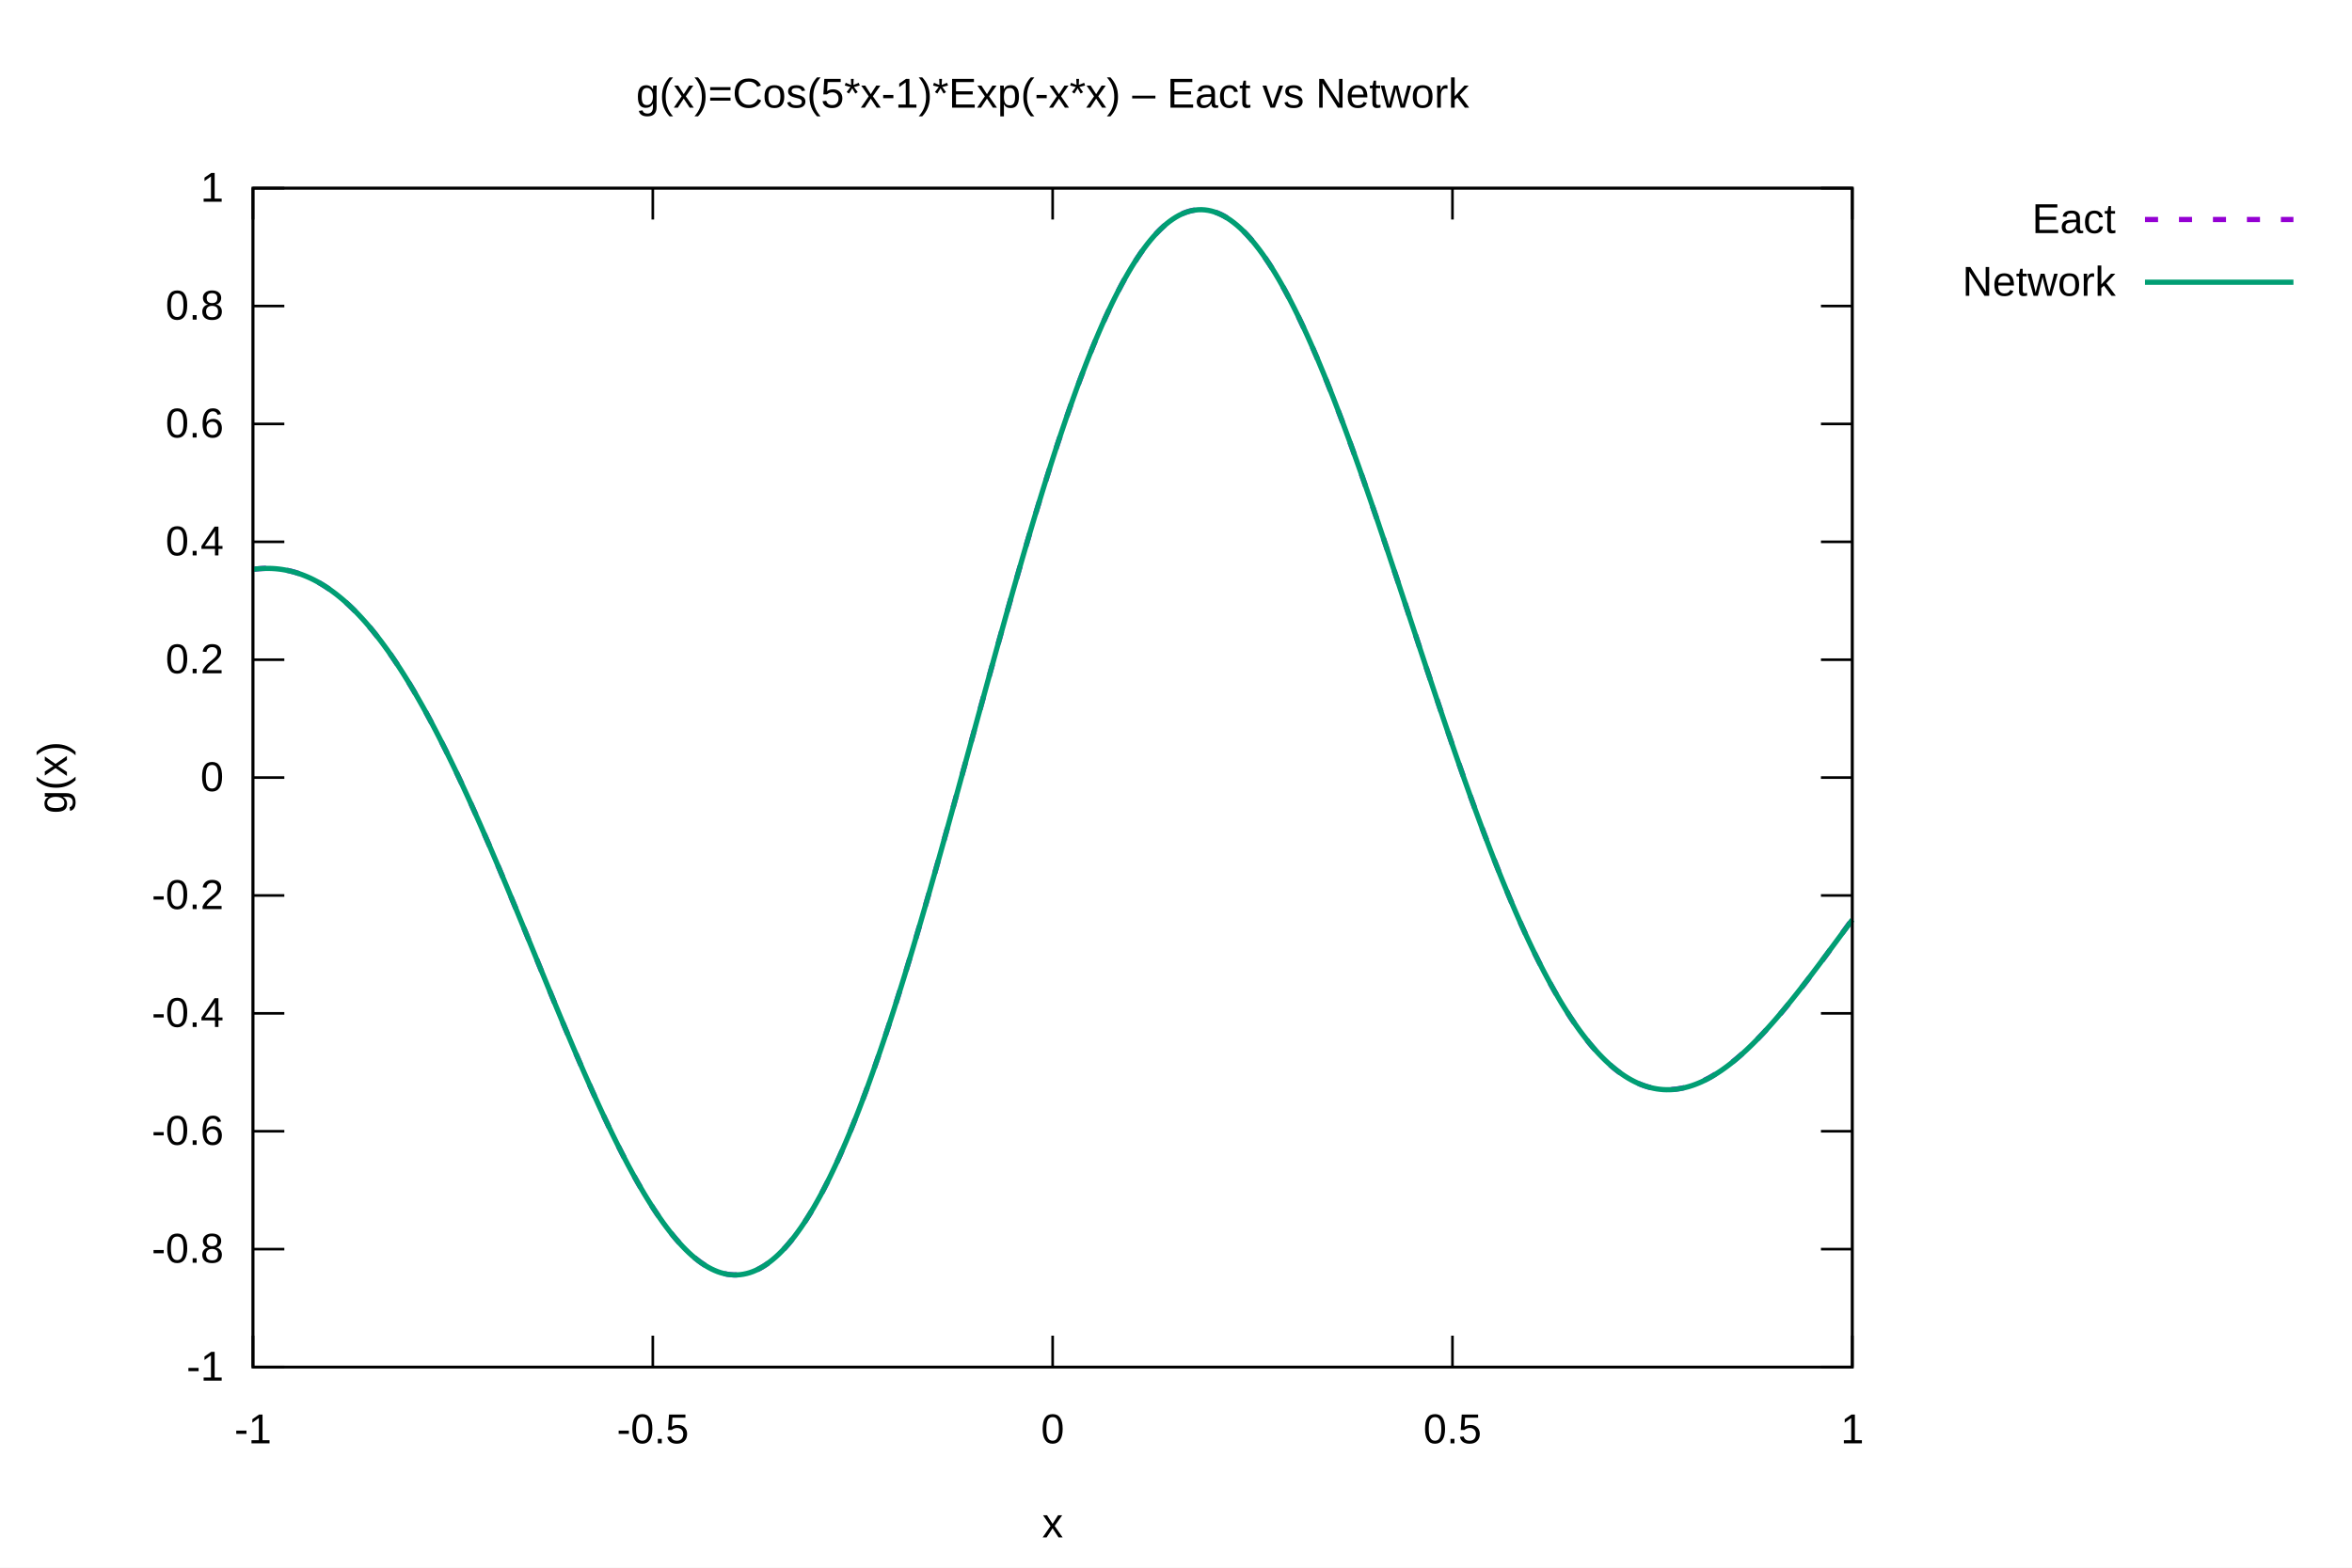
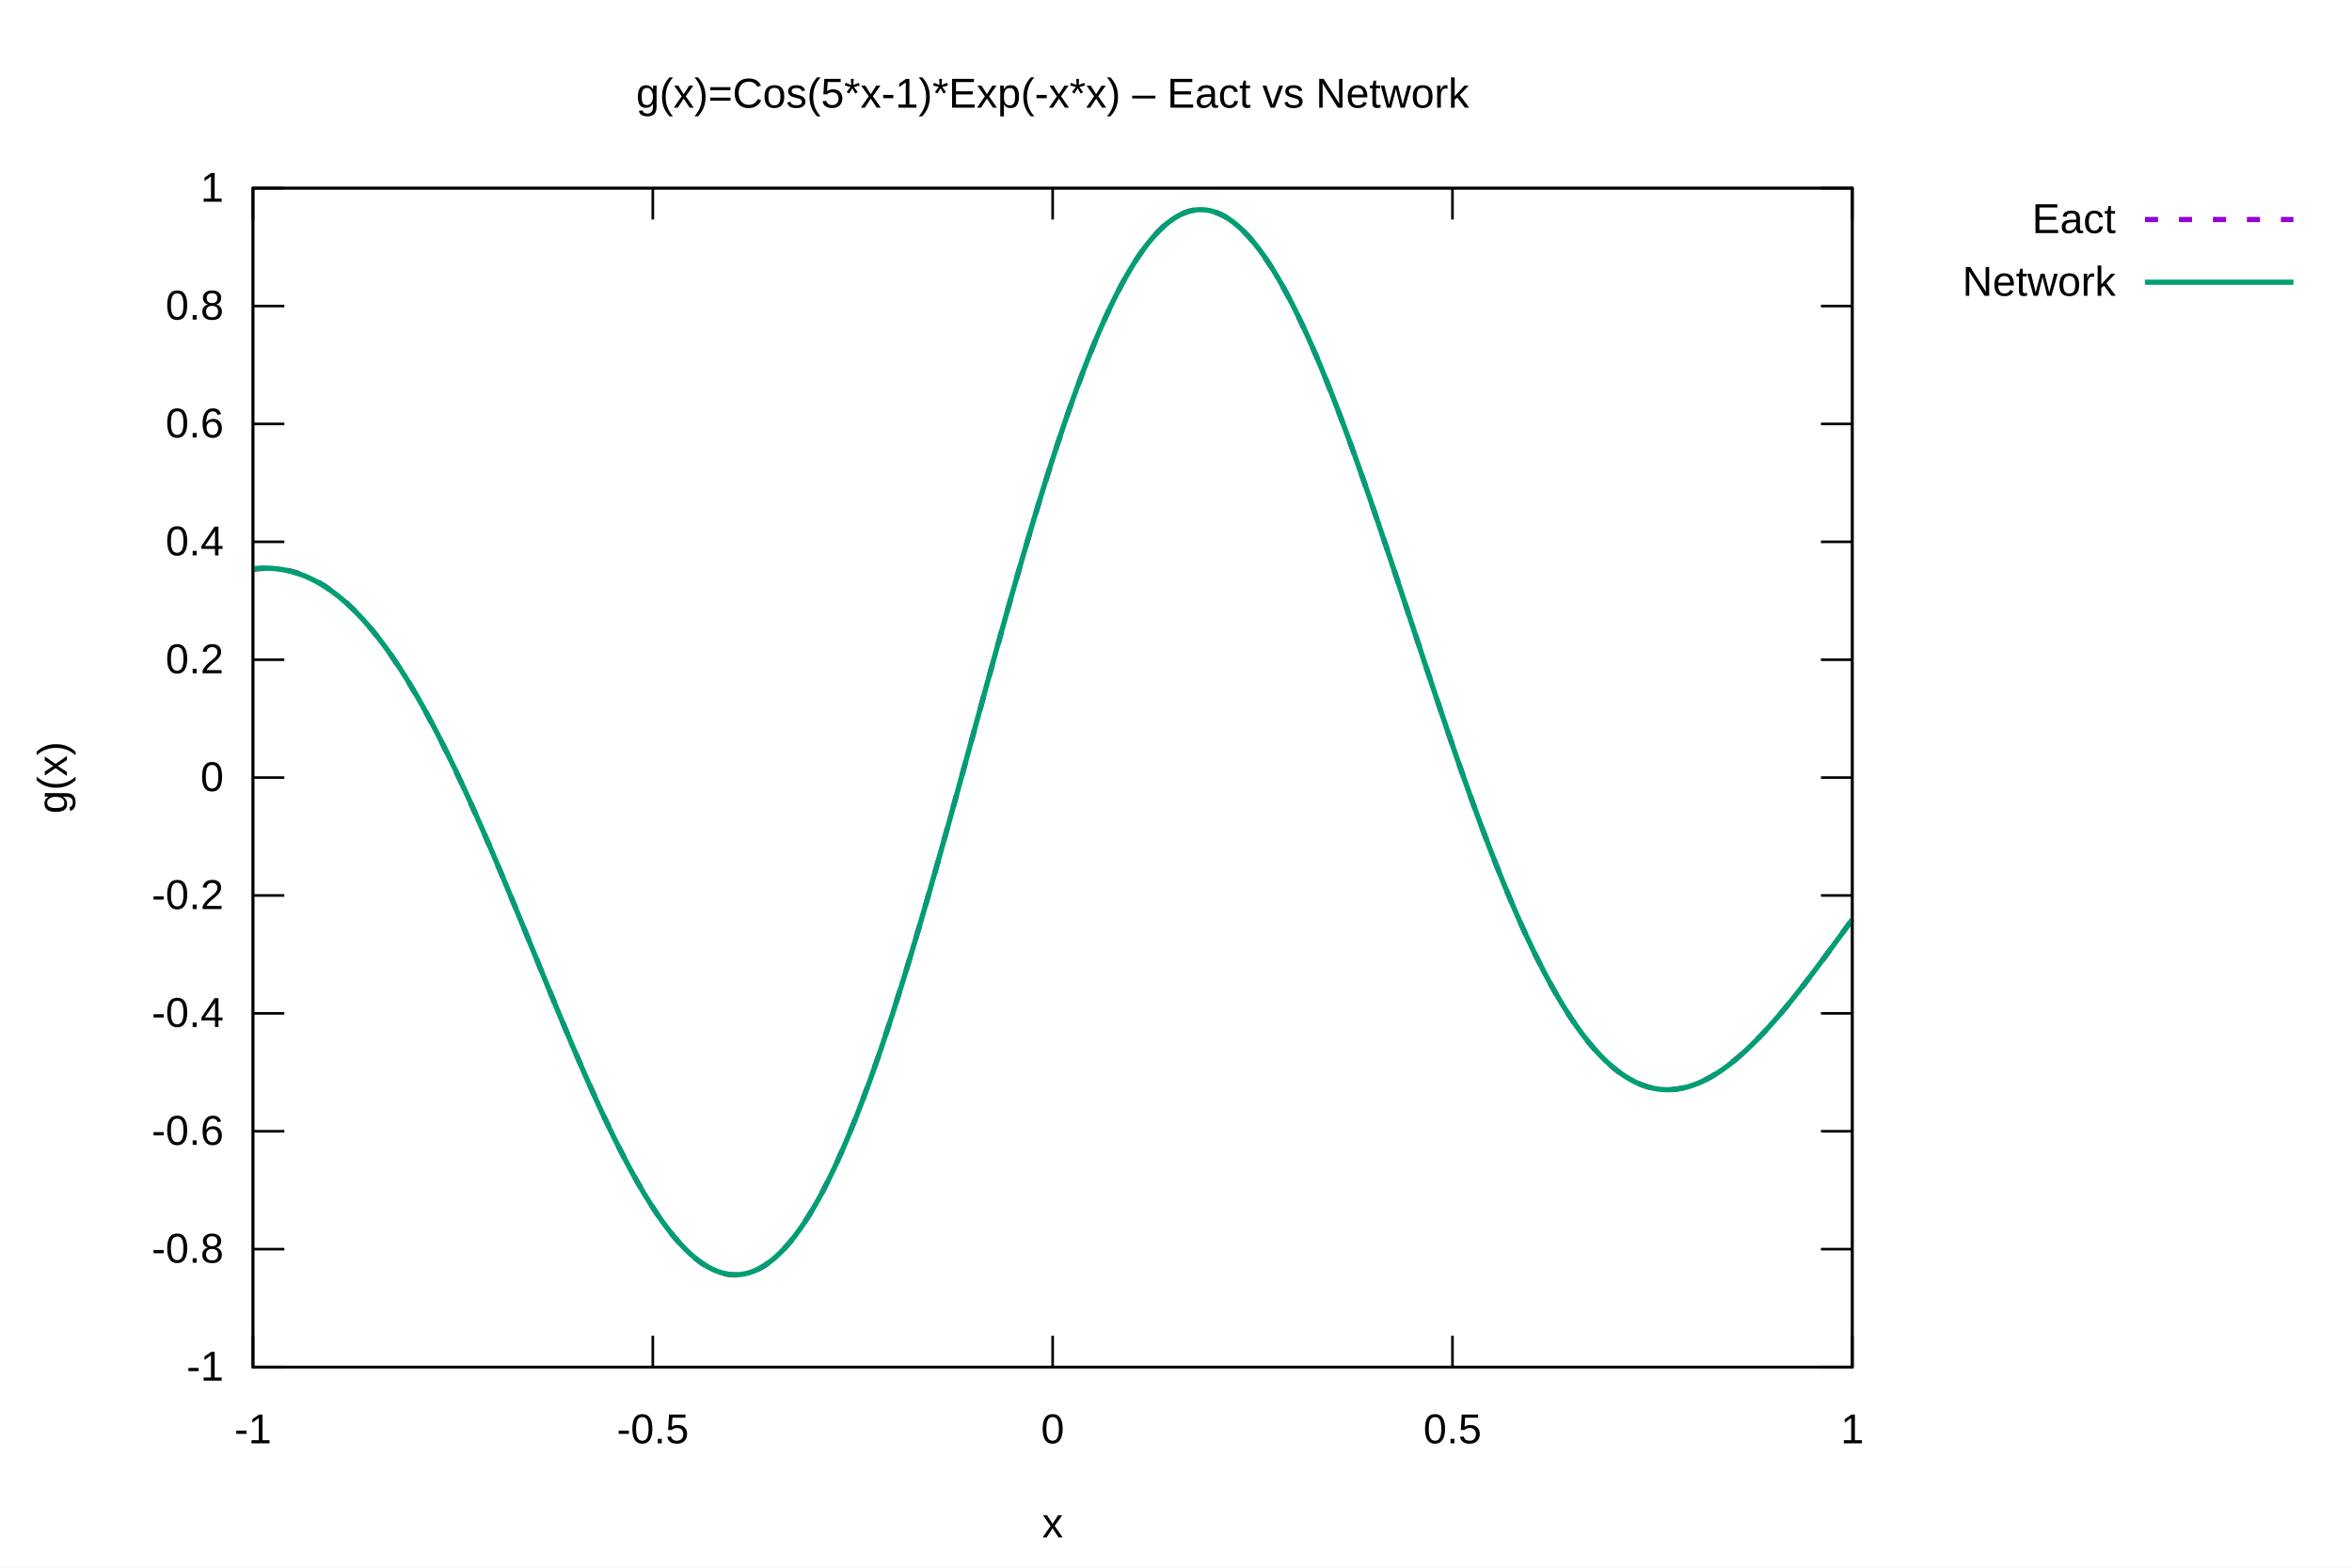
<svg xmlns="http://www.w3.org/2000/svg" xmlns:xlink="http://www.w3.org/1999/xlink" width="900" height="600" viewBox="0 0 900 600">
  <g id="gnuplot_canvas">
    <rect x="0" y="0" width="900" height="600" fill="#ffffff" />
    <defs>
      <circle id="gpDot" r="0.5" stroke-width="0.5" stroke="currentColor" />
      <path id="gpPt0" stroke-width="0.167" stroke="currentColor" d="M-1,0 h2 M0,-1 v2" />
      <path id="gpPt1" stroke-width="0.167" stroke="currentColor" d="M-1,-1 L1,1 M1,-1 L-1,1" />
      <path id="gpPt2" stroke-width="0.167" stroke="currentColor" d="M-1,0 L1,0 M0,-1 L0,1 M-1,-1 L1,1 M-1,1 L1,-1" />
      <rect id="gpPt3" stroke-width="0.167" stroke="currentColor" x="-1" y="-1" width="2" height="2" />
      <rect id="gpPt4" stroke-width="0.167" stroke="currentColor" fill="currentColor" x="-1" y="-1" width="2" height="2" />
      <circle id="gpPt5" stroke-width="0.167" stroke="currentColor" cx="0" cy="0" r="1" />
      <use xlink:href="#gpPt5" id="gpPt6" fill="currentColor" stroke="none" />
      <path id="gpPt7" stroke-width="0.167" stroke="currentColor" d="M0,-1.33 L-1.33,0.67 L1.33,0.67 z" />
      <use xlink:href="#gpPt7" id="gpPt8" fill="currentColor" stroke="none" />
      <use xlink:href="#gpPt7" id="gpPt9" stroke="currentColor" transform="rotate(180)" />
      <use xlink:href="#gpPt9" id="gpPt10" fill="currentColor" stroke="none" />
      <use xlink:href="#gpPt3" id="gpPt11" stroke="currentColor" transform="rotate(45)" />
      <use xlink:href="#gpPt11" id="gpPt12" fill="currentColor" stroke="none" />
      <path id="gpPt13" stroke-width="0.167" stroke="currentColor" d="M0,1.330 L1.265,0.411 L0.782,-1.067 L-0.782,-1.076 L-1.265,0.411 z" />
      <use xlink:href="#gpPt13" id="gpPt14" fill="currentColor" stroke="none" />
      <filter id="textbox" filterUnits="objectBoundingBox" x="0" y="0" height="1" width="1">
        <feFlood flood-color="#FFFFFF" flood-opacity="1" result="bgnd" />
        <feComposite in="SourceGraphic" in2="bgnd" operator="atop" />
      </filter>
      <filter id="greybox" filterUnits="objectBoundingBox" x="0" y="0" height="1" width="1">
        <feFlood flood-color="lightgrey" flood-opacity="1" result="grey" />
        <feComposite in="SourceGraphic" in2="grey" operator="atop" />
      </filter>
    </defs>
    <g fill="none" color="#FFFFFF" stroke="currentColor" stroke-width="1.00" stroke-linecap="butt" stroke-linejoin="miter">
</g>
    <g fill="none" color="black" stroke="currentColor" stroke-width="1.00" stroke-linecap="butt" stroke-linejoin="miter">
      <path stroke="black" d="M96.80,523.20 L108.80,523.20 M708.79,523.20 L696.79,523.20  " />
      <g transform="translate(85.60,528.40)" stroke="none" fill="black" font-family="Arial" font-size="16.00" text-anchor="end">
        <text>
          <tspan font-family="Arial">-1</tspan>
        </text>
      </g>
    </g>
    <g fill="none" color="black" stroke="currentColor" stroke-width="1.00" stroke-linecap="butt" stroke-linejoin="miter">
      <path stroke="black" d="M96.80,478.08 L108.80,478.08 M708.79,478.08 L696.79,478.08  " />
      <g transform="translate(85.60,483.28)" stroke="none" fill="black" font-family="Arial" font-size="16.00" text-anchor="end">
        <text>
          <tspan font-family="Arial">-0.8</tspan>
        </text>
      </g>
    </g>
    <g fill="none" color="black" stroke="currentColor" stroke-width="1.00" stroke-linecap="butt" stroke-linejoin="miter">
      <path stroke="black" d="M96.80,432.96 L108.80,432.96 M708.79,432.96 L696.79,432.96  " />
      <g transform="translate(85.60,438.16)" stroke="none" fill="black" font-family="Arial" font-size="16.00" text-anchor="end">
        <text>
          <tspan font-family="Arial">-0.6</tspan>
        </text>
      </g>
    </g>
    <g fill="none" color="black" stroke="currentColor" stroke-width="1.00" stroke-linecap="butt" stroke-linejoin="miter">
      <path stroke="black" d="M96.80,387.84 L108.80,387.84 M708.79,387.84 L696.79,387.84  " />
      <g transform="translate(85.60,393.04)" stroke="none" fill="black" font-family="Arial" font-size="16.00" text-anchor="end">
        <text>
          <tspan font-family="Arial">-0.4</tspan>
        </text>
      </g>
    </g>
    <g fill="none" color="black" stroke="currentColor" stroke-width="1.00" stroke-linecap="butt" stroke-linejoin="miter">
      <path stroke="black" d="M96.80,342.72 L108.80,342.72 M708.79,342.72 L696.79,342.72  " />
      <g transform="translate(85.60,347.92)" stroke="none" fill="black" font-family="Arial" font-size="16.00" text-anchor="end">
        <text>
          <tspan font-family="Arial">-0.2</tspan>
        </text>
      </g>
    </g>
    <g fill="none" color="black" stroke="currentColor" stroke-width="1.00" stroke-linecap="butt" stroke-linejoin="miter">
      <path stroke="black" d="M96.80,297.60 L108.80,297.60 M708.79,297.60 L696.79,297.60  " />
      <g transform="translate(85.60,302.80)" stroke="none" fill="black" font-family="Arial" font-size="16.00" text-anchor="end">
        <text>
          <tspan font-family="Arial"> 0</tspan>
        </text>
      </g>
    </g>
    <g fill="none" color="black" stroke="currentColor" stroke-width="1.00" stroke-linecap="butt" stroke-linejoin="miter">
      <path stroke="black" d="M96.80,252.49 L108.80,252.49 M708.79,252.49 L696.79,252.49  " />
      <g transform="translate(85.60,257.69)" stroke="none" fill="black" font-family="Arial" font-size="16.00" text-anchor="end">
        <text>
          <tspan font-family="Arial"> 0.2</tspan>
        </text>
      </g>
    </g>
    <g fill="none" color="black" stroke="currentColor" stroke-width="1.00" stroke-linecap="butt" stroke-linejoin="miter">
      <path stroke="black" d="M96.80,207.37 L108.80,207.37 M708.79,207.37 L696.79,207.37  " />
      <g transform="translate(85.60,212.57)" stroke="none" fill="black" font-family="Arial" font-size="16.00" text-anchor="end">
        <text>
          <tspan font-family="Arial"> 0.4</tspan>
        </text>
      </g>
    </g>
    <g fill="none" color="black" stroke="currentColor" stroke-width="1.00" stroke-linecap="butt" stroke-linejoin="miter">
      <path stroke="black" d="M96.80,162.25 L108.80,162.25 M708.79,162.25 L696.79,162.25  " />
      <g transform="translate(85.60,167.45)" stroke="none" fill="black" font-family="Arial" font-size="16.00" text-anchor="end">
        <text>
          <tspan font-family="Arial"> 0.6</tspan>
        </text>
      </g>
    </g>
    <g fill="none" color="black" stroke="currentColor" stroke-width="1.00" stroke-linecap="butt" stroke-linejoin="miter">
      <path stroke="black" d="M96.80,117.13 L108.80,117.13 M708.79,117.13 L696.79,117.13  " />
      <g transform="translate(85.60,122.33)" stroke="none" fill="black" font-family="Arial" font-size="16.00" text-anchor="end">
        <text>
          <tspan font-family="Arial"> 0.8</tspan>
        </text>
      </g>
    </g>
    <g fill="none" color="black" stroke="currentColor" stroke-width="1.00" stroke-linecap="butt" stroke-linejoin="miter">
      <path stroke="black" d="M96.80,72.01 L108.80,72.01 M708.79,72.01 L696.79,72.01  " />
      <g transform="translate(85.60,77.21)" stroke="none" fill="black" font-family="Arial" font-size="16.00" text-anchor="end">
        <text>
          <tspan font-family="Arial"> 1</tspan>
        </text>
      </g>
    </g>
    <g fill="none" color="black" stroke="currentColor" stroke-width="1.00" stroke-linecap="butt" stroke-linejoin="miter">
      <path stroke="black" d="M96.80,523.20 L96.80,511.20 M96.80,72.01 L96.80,84.01  " />
      <g transform="translate(96.80,552.40)" stroke="none" fill="black" font-family="Arial" font-size="16.00" text-anchor="middle">
        <text>
          <tspan font-family="Arial">-1</tspan>
        </text>
      </g>
    </g>
    <g fill="none" color="black" stroke="currentColor" stroke-width="1.00" stroke-linecap="butt" stroke-linejoin="miter">
      <path stroke="black" d="M249.80,523.20 L249.80,511.20 M249.80,72.01 L249.80,84.01  " />
      <g transform="translate(249.80,552.40)" stroke="none" fill="black" font-family="Arial" font-size="16.00" text-anchor="middle">
        <text>
          <tspan font-family="Arial">-0.5</tspan>
        </text>
      </g>
    </g>
    <g fill="none" color="black" stroke="currentColor" stroke-width="1.00" stroke-linecap="butt" stroke-linejoin="miter">
      <path stroke="black" d="M402.80,523.20 L402.80,511.20 M402.80,72.01 L402.80,84.01  " />
      <g transform="translate(402.80,552.40)" stroke="none" fill="black" font-family="Arial" font-size="16.00" text-anchor="middle">
        <text>
          <tspan font-family="Arial"> 0</tspan>
        </text>
      </g>
    </g>
    <g fill="none" color="black" stroke="currentColor" stroke-width="1.00" stroke-linecap="butt" stroke-linejoin="miter">
      <path stroke="black" d="M555.79,523.20 L555.79,511.20 M555.79,72.01 L555.79,84.01  " />
      <g transform="translate(555.79,552.40)" stroke="none" fill="black" font-family="Arial" font-size="16.00" text-anchor="middle">
        <text>
          <tspan font-family="Arial"> 0.5</tspan>
        </text>
      </g>
    </g>
    <g fill="none" color="black" stroke="currentColor" stroke-width="1.00" stroke-linecap="butt" stroke-linejoin="miter">
      <path stroke="black" d="M708.79,523.20 L708.79,511.20 M708.79,72.01 L708.79,84.01  " />
      <g transform="translate(708.79,552.40)" stroke="none" fill="black" font-family="Arial" font-size="16.00" text-anchor="middle">
        <text>
          <tspan font-family="Arial"> 1</tspan>
        </text>
      </g>
    </g>
    <g fill="none" color="black" stroke="currentColor" stroke-width="1.00" stroke-linecap="butt" stroke-linejoin="miter">
</g>
    <g fill="none" color="black" stroke="currentColor" stroke-width="1.00" stroke-linecap="butt" stroke-linejoin="miter">
      <path stroke="black" d="M96.80,72.01 L96.80,523.20 L708.79,523.20 L708.79,72.01 L96.80,72.01 Z  " />
    </g>
    <g fill="none" color="black" stroke="currentColor" stroke-width="1.00" stroke-linecap="butt" stroke-linejoin="miter">
</g>
    <g id="gnuplot_plot_1">
      <g fill="none" color="#FFFFFF" stroke="black" stroke-width="2.00" stroke-linecap="butt" stroke-linejoin="miter">
</g>
      <g fill="none" color="black" stroke="currentColor" stroke-width="2.00" stroke-linecap="butt" stroke-linejoin="miter">
        <g transform="translate(809.59,89.21)" stroke="none" fill="black" font-family="Arial" font-size="16.00" text-anchor="end">
          <text>
            <tspan font-family="Arial">Eact</tspan>
          </text>
        </g>
      </g>
      <g fill="none" color="black" stroke="currentColor" stroke-width="2.00" stroke-linecap="butt" stroke-linejoin="miter">
        <path stroke="rgb(148,   0, 211)" stroke-dasharray=" 5,8" d="M820.79,84.01 L877.59,84.01 M96.80,217.92 L98.03,217.76 L99.25,217.65 L100.48,217.57 L101.71,217.52 L102.93,217.52   L104.16,217.56 L105.39,217.64 L106.61,217.76 L107.84,217.92 L109.06,218.13 L110.29,218.37 L111.52,218.66 L112.74,218.99   L113.97,219.37 L115.20,219.79 L116.42,220.26 L117.65,220.77 L118.88,221.33 L120.10,221.93 L121.33,222.58 L122.56,223.28   L123.78,224.02 L125.01,224.81 L126.23,225.65 L127.46,226.53 L128.69,227.46 L129.91,228.44 L131.14,229.47 L132.37,230.55   L133.59,231.67 L134.82,232.84 L136.05,234.06 L137.27,235.33 L138.50,236.64 L139.73,238.01 L140.95,239.42 L142.18,240.88   L143.40,242.39 L144.63,243.94 L145.86,245.54 L147.08,247.19 L148.31,248.88 L149.54,250.62 L150.76,252.41 L151.99,254.24   L153.22,256.12 L154.44,258.04 L155.67,260.01 L156.90,262.02 L158.12,264.07 L159.35,266.16 L160.57,268.30 L161.80,270.48   L163.03,272.70 L164.25,274.96 L165.48,277.25 L166.71,279.59 L167.93,281.96 L169.16,284.38 L170.39,286.82 L171.61,289.30   L172.84,291.82 L174.07,294.37 L175.29,296.95 L176.52,299.56 L177.74,302.21 L178.97,304.88 L180.20,307.58 L181.42,310.31   L182.65,313.06 L183.88,315.84 L185.10,318.64 L186.33,321.46 L187.56,324.30 L188.78,327.17 L190.01,330.05 L191.24,332.95   L192.46,335.87 L193.69,338.80 L194.91,341.74 L196.14,344.70 L197.37,347.66 L198.59,350.63 L199.82,353.62 L201.05,356.60   L202.27,359.59 L203.50,362.59 L204.73,365.58 L205.95,368.58 L207.18,371.57 L208.41,374.56 L209.63,377.55 L210.86,380.53   L212.08,383.50 L213.31,386.46 L214.54,389.41 L215.76,392.34 L216.99,395.27 L218.22,398.17 L219.44,401.06 L220.67,403.93   L221.90,406.77 L223.12,409.60 L224.35,412.40 L225.58,415.17 L226.80,417.91 L228.03,420.63 L229.25,423.31 L230.48,425.97   L231.71,428.58 L232.93,431.16 L234.16,433.71 L235.39,436.21 L236.61,438.67 L237.84,441.09 L239.07,443.47 L240.29,445.80   L241.52,448.08 L242.75,450.31 L243.97,452.50 L245.20,454.63 L246.42,456.71 L247.65,458.73 L248.88,460.70 L250.10,462.61   L251.33,464.46 L252.56,466.25 L253.78,467.97 L255.01,469.64 L256.24,471.24 L257.46,472.77 L258.69,474.24 L259.92,475.64   L261.14,476.96 L262.37,478.22 L263.59,479.41 L264.82,480.52 L266.05,481.56 L267.27,482.53 L268.50,483.42 L269.73,484.23   L270.95,484.96 L272.18,485.62 L273.41,486.19 L274.63,486.69 L275.86,487.10 L277.09,487.44 L278.31,487.69 L279.54,487.85   L280.76,487.94 L281.99,487.94 L283.22,487.85 L284.44,487.68 L285.67,487.42 L286.90,487.08 L288.12,486.65 L289.35,486.14   L290.58,485.54 L291.80,484.85 L293.03,484.07 L294.26,483.21 L295.48,482.26 L296.71,481.22 L297.93,480.10 L299.16,478.88   L300.39,477.59 L301.61,476.20 L302.84,474.73 L304.07,473.17 L305.29,471.53 L306.52,469.80 L307.75,467.99 L308.97,466.10   L310.20,464.12 L311.43,462.05 L312.65,459.91 L313.88,457.68 L315.11,455.37 L316.33,452.98 L317.56,450.52 L318.78,447.97   L320.01,445.35 L321.24,442.65 L322.46,439.87 L323.69,437.03 L324.92,434.10 L326.14,431.11 L327.37,428.05 L328.60,424.91   L329.82,421.71 L331.05,418.44 L332.28,415.11 L333.50,411.71 L334.73,408.25 L335.95,404.73 L337.18,401.16 L338.41,397.52   L339.63,393.83 L340.86,390.08 L342.09,386.28 L343.31,382.43 L344.54,378.53 L345.77,374.58 L346.99,370.59 L348.22,366.55   L349.45,362.47 L350.67,358.36 L351.90,354.20 L353.12,350.01 L354.35,345.79 L355.58,341.53 L356.80,337.24 L358.03,332.93   L359.26,328.59 L360.48,324.23 L361.71,319.84 L362.94,315.44 L364.16,311.02 L365.39,306.59 L366.62,302.14 L367.84,297.68   L369.07,293.22 L370.29,288.74 L371.52,284.27 L372.75,279.79 L373.97,275.31 L375.20,270.84 L376.43,266.37 L377.65,261.91   L378.88,257.46 L380.11,253.02 L381.33,248.59 L382.56,244.19 L383.79,239.79 L385.01,235.42 L386.24,231.08 L387.46,226.76   L388.69,222.46 L389.92,218.20 L391.14,213.96 L392.37,209.76 L393.60,205.60 L394.82,201.47 L396.05,197.38 L397.28,193.34   L398.50,189.34 L399.73,185.39 L400.96,181.48 L402.18,177.62 L403.41,173.82 L404.63,170.07 L405.86,166.37 L407.09,162.74   L408.31,159.16 L409.54,155.64 L410.77,152.19 L411.99,148.80 L413.22,145.48 L414.45,142.22 L415.67,139.03 L416.90,135.92   L418.13,132.88 L419.35,129.91 L420.58,127.01 L421.80,124.20 L423.03,121.46 L424.26,118.80 L425.48,116.22 L426.71,113.72   L427.94,111.31 L429.16,108.98 L430.39,106.73 L431.62,104.57 L432.84,102.50 L434.07,100.52 L435.30,98.62 L436.52,96.81   L437.75,95.10 L438.97,93.47 L440.20,91.94 L441.43,90.50 L442.65,89.15 L443.88,87.90 L445.11,86.74 L446.33,85.67   L447.56,84.70 L448.79,83.82 L450.01,83.04 L451.24,82.36 L452.47,81.76 L453.69,81.27 L454.92,80.87 L456.14,80.56   L457.37,80.35 L458.60,80.24 L459.82,80.22 L461.05,80.29 L462.28,80.46 L463.50,80.72 L464.73,81.08 L465.96,81.53   L467.18,82.07 L468.41,82.71 L469.64,83.43 L470.86,84.25 L472.09,85.16 L473.31,86.16 L474.54,87.24 L475.77,88.41   L476.99,89.67 L478.22,91.02 L479.45,92.45 L480.67,93.96 L481.90,95.56 L483.13,97.24 L484.35,99.00 L485.58,100.84   L486.81,102.76 L488.03,104.75 L489.26,106.82 L490.48,108.96 L491.71,111.18 L492.94,113.47 L494.16,115.83 L495.39,118.25   L496.62,120.74 L497.84,123.30 L499.07,125.92 L500.30,128.61 L501.52,131.35 L502.75,134.16 L503.98,137.02 L505.20,139.94   L506.43,142.91 L507.66,145.93 L508.88,149.00 L510.11,152.12 L511.33,155.29 L512.56,158.50 L513.79,161.75 L515.01,165.05   L516.24,168.39 L517.47,171.76 L518.69,175.17 L519.92,178.61 L521.15,182.08 L522.37,185.58 L523.60,189.11 L524.83,192.67   L526.05,196.25 L527.28,199.85 L528.50,203.47 L529.73,207.11 L530.96,210.76 L532.18,214.43 L533.41,218.11 L534.64,221.80   L535.86,225.50 L537.09,229.21 L538.32,232.92 L539.54,236.63 L540.77,240.35 L542.00,244.06 L543.22,247.77 L544.45,251.47   L545.67,255.17 L546.90,258.86 L548.13,262.53 L549.35,266.20 L550.58,269.85 L551.81,273.49 L553.03,277.11 L554.26,280.71   L555.49,284.29 L556.71,287.84 L557.94,291.37 L559.17,294.88 L560.39,298.36 L561.62,301.81 L562.84,305.23 L564.07,308.61   L565.30,311.97 L566.52,315.29 L567.75,318.57 L568.98,321.81 L570.20,325.02 L571.43,328.19 L572.66,331.31 L573.88,334.39   L575.11,337.43 L576.34,340.42 L577.56,343.36 L578.79,346.26 L580.01,349.11 L581.24,351.91 L582.47,354.66 L583.69,357.36   L584.92,360.00 L586.15,362.59 L587.37,365.13 L588.60,367.61 L589.83,370.04 L591.05,372.40 L592.28,374.72 L593.51,376.97   L594.73,379.16 L595.96,381.30 L597.18,383.38 L598.41,385.39 L599.64,387.35 L600.86,389.24 L602.09,391.07 L603.32,392.84   L604.54,394.55 L605.77,396.20 L607.00,397.78 L608.22,399.30 L609.45,400.76 L610.68,402.15 L611.90,403.48 L613.13,404.75   L614.35,405.95 L615.58,407.09 L616.81,408.17 L618.03,409.19 L619.26,410.14 L620.49,411.02 L621.71,411.85 L622.94,412.61   L624.17,413.31 L625.39,413.95 L626.62,414.53 L627.85,415.05 L629.07,415.50 L630.30,415.90 L631.52,416.24 L632.75,416.51   L633.98,416.73 L635.20,416.89 L636.43,416.99 L637.66,417.03 L638.88,417.02 L640.11,416.95 L641.34,416.83 L642.56,416.65   L643.79,416.42 L645.02,416.14 L646.24,415.80 L647.47,415.41 L648.69,414.97 L649.92,414.48 L651.15,413.95 L652.37,413.36   L653.60,412.73 L654.83,412.05 L656.05,411.32 L657.28,410.55 L658.51,409.74 L659.73,408.89 L660.96,407.99 L662.19,407.05   L663.41,406.08 L664.64,405.06 L665.86,404.01 L667.09,402.92 L668.32,401.80 L669.54,400.64 L670.77,399.45 L672.00,398.22   L673.22,396.97 L674.45,395.68 L675.68,394.37 L676.90,393.02 L678.13,391.65 L679.36,390.26 L680.58,388.84 L681.81,387.40   L683.03,385.93 L684.26,384.44 L685.49,382.94 L686.71,381.41 L687.94,379.87 L689.17,378.30 L690.39,376.73 L691.62,375.13   L692.85,373.53 L694.07,371.91 L695.30,370.28 L696.53,368.64 L697.75,366.98 L698.98,365.32 L700.20,363.66 L701.43,361.98   L702.66,360.30 L703.88,358.62 L705.11,356.93 L706.34,355.24 L707.56,353.55 L708.79,351.85  " />
      </g>
    </g>
    <g id="gnuplot_plot_2">
      <g fill="none" color="black" stroke="currentColor" stroke-width="2.00" stroke-linecap="butt" stroke-linejoin="miter">
        <g transform="translate(809.59,113.21)" stroke="none" fill="black" font-family="Arial" font-size="16.00" text-anchor="end">
          <text>
            <tspan font-family="Arial">Network</tspan>
          </text>
        </g>
      </g>
      <g fill="none" color="black" stroke="currentColor" stroke-width="2.00" stroke-linecap="butt" stroke-linejoin="miter">
-         <path stroke="rgb(  0, 158, 115)" d="M820.79,108.01 L877.59,108.01 M96.80,217.91 L98.03,217.76 L99.25,217.65 L100.48,217.58 L101.71,217.54 L102.93,217.54   L104.16,217.58 L105.39,217.66 L106.61,217.78 L107.84,217.94 L109.06,218.15 L110.29,218.39 L111.52,218.68 L112.74,219.01   L113.97,219.39 L115.20,219.80 L116.42,220.27 L117.65,220.78 L118.88,221.33 L120.10,221.93 L121.33,222.58 L122.56,223.27   L123.78,224.01 L125.01,224.80 L126.23,225.63 L127.46,226.52 L128.69,227.45 L129.91,228.43 L131.14,229.45 L132.37,230.53   L133.59,231.65 L134.82,232.82 L136.05,234.04 L137.27,235.31 L138.50,236.63 L139.73,237.99 L140.95,239.40 L142.18,240.86   L143.40,242.37 L144.63,243.93 L145.86,245.53 L147.08,247.18 L148.31,248.87 L149.54,250.62 L150.76,252.40 L151.99,254.24   L153.22,256.12 L154.44,258.04 L155.67,260.01 L156.90,262.02 L158.12,264.08 L159.35,266.17 L160.57,268.31 L161.80,270.49   L163.03,272.71 L164.25,274.97 L165.48,277.27 L166.71,279.61 L167.93,281.98 L169.16,284.40 L170.39,286.84 L171.61,289.33   L172.84,291.84 L174.07,294.39 L175.29,296.97 L176.52,299.59 L177.74,302.23 L178.97,304.90 L180.20,307.60 L181.42,310.33   L182.65,313.08 L183.88,315.85 L185.10,318.65 L186.33,321.48 L187.56,324.32 L188.78,327.18 L190.01,330.06 L191.24,332.96   L192.46,335.87 L193.69,338.80 L194.91,341.74 L196.14,344.70 L197.37,347.66 L198.59,350.63 L199.82,353.61 L201.05,356.60   L202.27,359.59 L203.50,362.58 L204.73,365.57 L205.95,368.57 L207.18,371.56 L208.41,374.55 L209.63,377.53 L210.86,380.51   L212.08,383.48 L213.31,386.44 L214.54,389.39 L215.76,392.32 L216.99,395.24 L218.22,398.15 L219.44,401.04 L220.67,403.91   L221.90,406.75 L223.12,409.58 L224.35,412.38 L225.58,415.15 L226.80,417.90 L228.03,420.61 L229.25,423.30 L230.48,425.95   L231.71,428.57 L232.93,431.15 L234.16,433.69 L235.39,436.20 L236.61,438.66 L237.84,441.09 L239.07,443.46 L240.29,445.80   L241.52,448.08 L242.75,450.32 L243.97,452.50 L245.20,454.63 L246.42,456.71 L247.65,458.74 L248.88,460.71 L250.10,462.62   L251.33,464.47 L252.56,466.26 L253.78,467.99 L255.01,469.65 L256.24,471.26 L257.46,472.79 L258.69,474.26 L259.92,475.66   L261.14,476.99 L262.37,478.25 L263.59,479.43 L264.82,480.55 L266.05,481.59 L267.27,482.55 L268.50,483.44 L269.73,484.25   L270.95,484.98 L272.18,485.64 L273.41,486.21 L274.63,486.71 L275.86,487.12 L277.09,487.45 L278.31,487.70 L279.54,487.86   L280.76,487.95 L281.99,487.94 L283.22,487.86 L284.44,487.68 L285.67,487.42 L286.90,487.08 L288.12,486.65 L289.35,486.13   L290.58,485.53 L291.80,484.84 L293.03,484.06 L294.26,483.19 L295.48,482.24 L296.71,481.20 L297.93,480.08 L299.16,478.86   L300.39,477.56 L301.61,476.18 L302.84,474.70 L304.07,473.15 L305.29,471.50 L306.52,469.77 L307.75,467.96 L308.97,466.06   L310.20,464.08 L311.43,462.02 L312.65,459.87 L313.88,457.65 L315.11,455.34 L316.33,452.95 L317.56,450.48 L318.78,447.94   L320.01,445.32 L321.24,442.62 L322.46,439.85 L323.69,437.00 L324.92,434.08 L326.14,431.09 L327.37,428.03 L328.60,424.89   L329.82,421.69 L331.05,418.43 L332.28,415.10 L333.50,411.70 L334.73,408.24 L335.95,404.73 L337.18,401.15 L338.41,397.51   L339.63,393.82 L340.86,390.08 L342.09,386.28 L343.31,382.43 L344.54,378.53 L345.77,374.59 L346.99,370.60 L348.22,366.56   L349.45,362.49 L350.67,358.37 L351.90,354.22 L353.12,350.03 L354.35,345.81 L355.58,341.55 L356.80,337.26 L358.03,332.95   L359.26,328.61 L360.48,324.25 L361.71,319.87 L362.94,315.46 L364.16,311.04 L365.39,306.61 L366.62,302.16 L367.84,297.70   L369.07,293.23 L370.29,288.76 L371.52,284.28 L372.75,279.80 L373.97,275.32 L375.20,270.85 L376.43,266.38 L377.65,261.92   L378.88,257.46 L380.11,253.02 L381.33,248.59 L382.56,244.18 L383.79,239.79 L385.01,235.41 L386.24,231.07 L387.46,226.74   L388.69,222.44 L389.92,218.18 L391.14,213.94 L392.37,209.74 L393.60,205.57 L394.82,201.44 L396.05,197.35 L397.28,193.31   L398.50,189.31 L399.73,185.35 L400.96,181.44 L402.18,177.59 L403.41,173.78 L404.63,170.03 L405.86,166.33 L407.09,162.70   L408.31,159.12 L409.54,155.60 L410.77,152.15 L411.99,148.76 L413.22,145.44 L414.45,142.18 L415.67,139.00 L416.90,135.88   L418.13,132.84 L419.35,129.87 L420.58,126.98 L421.80,124.17 L423.03,121.43 L424.26,118.77 L425.48,116.19 L426.71,113.70   L427.94,111.29 L429.16,108.96 L430.39,106.72 L431.62,104.56 L432.84,102.49 L434.07,100.51 L435.30,98.62 L436.52,96.81   L437.75,95.10 L438.97,93.48 L440.20,91.95 L441.43,90.51 L442.65,89.17 L443.88,87.92 L445.11,86.76 L446.33,85.69   L447.56,84.72 L448.79,83.85 L450.01,83.07 L451.24,82.38 L452.47,81.80 L453.69,81.30 L454.92,80.90 L456.14,80.60   L457.37,80.39 L458.60,80.27 L459.82,80.25 L461.05,80.33 L462.28,80.50 L463.50,80.76 L464.73,81.12 L465.96,81.57   L467.18,82.11 L468.41,82.74 L469.64,83.47 L470.86,84.28 L472.09,85.19 L473.31,86.18 L474.54,87.26 L475.77,88.44   L476.99,89.69 L478.22,91.04 L479.45,92.46 L480.67,93.98 L481.90,95.57 L483.13,97.25 L484.35,99.00 L485.58,100.84   L486.81,102.75 L488.03,104.74 L489.26,106.81 L490.48,108.95 L491.71,111.17 L492.94,113.45 L494.16,115.81 L495.39,118.23   L496.62,120.72 L497.84,123.28 L499.07,125.90 L500.30,128.58 L501.52,131.32 L502.75,134.12 L503.98,136.98 L505.20,139.90   L506.43,142.87 L507.66,145.89 L508.88,148.96 L510.11,152.08 L511.33,155.25 L512.56,158.46 L513.79,161.72 L515.01,165.01   L516.24,168.35 L517.47,171.72 L518.69,175.13 L519.92,178.58 L521.15,182.05 L522.37,185.56 L523.60,189.09 L524.83,192.65   L526.05,196.23 L527.28,199.83 L528.50,203.46 L529.73,207.10 L530.96,210.76 L532.18,214.43 L533.41,218.11 L534.64,221.81   L535.86,225.51 L537.09,229.22 L538.32,232.93 L539.54,236.65 L540.77,240.37 L542.00,244.08 L543.22,247.80 L544.45,251.50   L545.67,255.20 L546.90,258.89 L548.13,262.58 L549.35,266.24 L550.58,269.90 L551.81,273.54 L553.03,277.16 L554.26,280.76   L555.49,284.34 L556.71,287.89 L557.94,291.43 L559.17,294.93 L560.39,298.41 L561.62,301.86 L562.84,305.28 L564.07,308.67   L565.30,312.02 L566.52,315.34 L567.75,318.62 L568.98,321.86 L570.20,325.06 L571.43,328.23 L572.66,331.35 L573.88,334.43   L575.11,337.46 L576.34,340.45 L577.56,343.39 L578.79,346.28 L580.01,349.13 L581.24,351.92 L582.47,354.67 L583.69,357.36   L584.92,360.00 L586.15,362.59 L587.37,365.12 L588.60,367.60 L589.83,370.02 L591.05,372.38 L592.28,374.69 L593.51,376.94   L594.73,379.13 L595.96,381.26 L597.18,383.34 L598.41,385.35 L599.64,387.30 L600.86,389.19 L602.09,391.02 L603.32,392.79   L604.54,394.50 L605.77,396.14 L607.00,397.73 L608.22,399.25 L609.45,400.70 L610.68,402.10 L611.90,403.43 L613.13,404.70   L614.35,405.90 L615.58,407.05 L616.81,408.13 L618.03,409.14 L619.26,410.10 L620.49,410.99 L621.71,411.82 L622.94,412.59   L624.17,413.29 L625.39,413.93 L626.62,414.52 L627.85,415.04 L629.07,415.50 L630.30,415.90 L631.52,416.24 L632.75,416.52   L633.98,416.75 L635.20,416.91 L636.43,417.02 L637.66,417.07 L638.88,417.06 L640.11,417.00 L641.34,416.88 L642.56,416.70   L643.79,416.48 L645.02,416.19 L646.24,415.86 L647.47,415.48 L648.69,415.04 L649.92,414.55 L651.15,414.02 L652.37,413.43   L653.60,412.80 L654.83,412.12 L656.05,411.39 L657.28,410.62 L658.51,409.81 L659.73,408.95 L660.96,408.05 L662.19,407.11   L663.41,406.13 L664.64,405.11 L665.86,404.05 L667.09,402.95 L668.32,401.82 L669.54,400.66 L670.77,399.46 L672.00,398.22   L673.22,396.96 L674.45,395.67 L675.68,394.34 L676.90,392.99 L678.13,391.61 L679.36,390.21 L680.58,388.78 L681.81,387.33   L683.03,385.86 L684.26,384.36 L685.49,382.85 L686.71,381.32 L687.94,379.77 L689.17,378.20 L690.39,376.62 L691.62,375.03   L692.85,373.43 L694.07,371.81 L695.30,370.19 L696.53,368.55 L697.75,366.91 L698.98,365.26 L700.20,363.61 L701.43,361.96   L702.66,360.30 L703.88,358.64 L705.11,356.98 L706.34,355.32 L707.56,353.67 L708.79,352.02  " />
+         <path stroke="rgb(  0, 158, 115)" d="M820.79,108.01 L877.59,108.01 M96.80,217.70 L98.03,217.58 L99.25,217.50 L100.48,217.46 L101.71,217.45 L102.93,217.48   L104.16,217.54 L105.39,217.65 L106.61,217.79 L107.84,217.97 L109.06,218.19 L110.29,218.45 L111.52,218.75 L112.74,219.10   L113.97,219.48 L115.20,219.91 L116.42,220.38 L117.65,220.90 L118.88,221.46 L120.10,222.06 L121.33,222.71 L122.56,223.40   L123.78,224.14 L125.01,224.93 L126.23,225.76 L127.46,226.64 L128.69,227.56 L129.91,228.54 L131.14,229.56 L132.37,230.62   L133.59,231.74 L134.82,232.90 L136.05,234.11 L137.27,235.37 L138.50,236.68 L139.73,238.03 L140.95,239.44 L142.18,240.89   L143.40,242.39 L144.63,243.93 L145.86,245.52 L147.08,247.16 L148.31,248.85 L149.54,250.58 L150.76,252.36 L151.99,254.19   L153.22,256.06 L154.44,257.98 L155.67,259.94 L156.90,261.94 L158.12,263.99 L159.35,266.08 L160.57,268.22 L161.80,270.39   L163.03,272.61 L164.25,274.87 L165.48,277.16 L166.71,279.50 L167.93,281.88 L169.16,284.29 L170.39,286.73 L171.61,289.22   L172.84,291.74 L174.07,294.29 L175.29,296.87 L176.52,299.49 L177.74,302.14 L178.97,304.81 L180.20,307.52 L181.42,310.25   L182.65,313.01 L183.88,315.79 L185.10,318.60 L186.33,321.42 L187.56,324.27 L188.78,327.14 L190.01,330.03 L191.24,332.94   L192.46,335.86 L193.69,338.80 L194.91,341.74 L196.14,344.70 L197.37,347.68 L198.59,350.65 L199.82,353.64 L201.05,356.63   L202.27,359.63 L203.50,362.63 L204.73,365.63 L205.95,368.63 L207.18,371.62 L208.41,374.62 L209.63,377.61 L210.86,380.59   L212.08,383.56 L213.31,386.52 L214.54,389.48 L215.76,392.41 L216.99,395.34 L218.22,398.24 L219.44,401.13 L220.67,404.00   L221.90,406.85 L223.12,409.67 L224.35,412.47 L225.58,415.24 L226.80,417.98 L228.03,420.69 L229.25,423.38 L230.48,426.03   L231.71,428.64 L232.93,431.22 L234.16,433.76 L235.39,436.26 L236.61,438.72 L237.84,441.13 L239.07,443.50 L240.29,445.83   L241.52,448.11 L242.75,450.34 L243.97,452.52 L245.20,454.64 L246.42,456.72 L247.65,458.73 L248.88,460.70 L250.10,462.60   L251.33,464.45 L252.56,466.23 L253.78,467.96 L255.01,469.62 L256.24,471.21 L257.46,472.74 L258.69,474.20 L259.92,475.60   L261.14,476.92 L262.37,478.18 L263.59,479.36 L264.82,480.47 L266.05,481.51 L267.27,482.47 L268.50,483.36 L269.73,484.17   L270.95,484.90 L272.18,485.56 L273.41,486.13 L274.63,486.63 L275.86,487.04 L277.09,487.38 L278.31,487.63 L279.54,487.79   L280.76,487.88 L281.99,487.88 L283.22,487.79 L284.44,487.62 L285.67,487.37 L286.90,487.03 L288.12,486.60 L289.35,486.09   L290.58,485.49 L291.80,484.81 L293.03,484.03 L294.26,483.17 L295.48,482.23 L296.71,481.19 L297.93,480.07 L299.16,478.87   L300.39,477.57 L301.61,476.19 L302.84,474.72 L304.07,473.17 L305.29,471.53 L306.52,469.81 L307.75,468.00 L308.97,466.11   L310.20,464.13 L311.43,462.07 L312.65,459.93 L313.88,457.71 L315.11,455.40 L316.33,453.02 L317.56,450.55 L318.78,448.01   L320.01,445.39 L321.24,442.69 L322.46,439.92 L323.69,437.07 L324.92,434.15 L326.14,431.16 L327.37,428.10 L328.60,424.97   L329.82,421.77 L331.05,418.50 L332.28,415.17 L333.50,411.77 L334.73,408.31 L335.95,404.79 L337.18,401.21 L338.41,397.57   L339.63,393.88 L340.86,390.13 L342.09,386.33 L343.31,382.47 L344.54,378.57 L345.77,374.62 L346.99,370.63 L348.22,366.59   L349.45,362.51 L350.67,358.39 L351.90,354.23 L353.12,350.03 L354.35,345.81 L355.58,341.55 L356.80,337.26 L358.03,332.94   L359.26,328.60 L360.48,324.23 L361.71,319.84 L362.94,315.44 L364.16,311.01 L365.39,306.58 L366.62,302.12 L367.84,297.66   L369.07,293.19 L370.29,288.72 L371.52,284.24 L372.75,279.76 L373.97,275.28 L375.20,270.81 L376.43,266.33 L377.65,261.87   L378.88,257.42 L380.11,252.98 L381.33,248.55 L382.56,244.14 L383.79,239.75 L385.01,235.38 L386.24,231.03 L387.46,226.71   L388.69,222.41 L389.92,218.15 L391.14,213.91 L392.37,209.71 L393.60,205.55 L394.82,201.42 L396.05,197.34 L397.28,193.30   L398.50,189.30 L399.73,185.35 L400.96,181.44 L402.18,177.59 L403.41,173.79 L404.63,170.04 L405.86,166.35 L407.09,162.71   L408.31,159.14 L409.54,155.62 L410.77,152.17 L411.99,148.79 L413.22,145.47 L414.45,142.21 L415.67,139.03 L416.90,135.92   L418.13,132.88 L419.35,129.91 L420.58,127.02 L421.80,124.21 L423.03,121.47 L424.26,118.82 L425.48,116.24 L426.71,113.75   L427.94,111.33 L429.16,109.01 L430.39,106.76 L431.62,104.61 L432.84,102.54 L434.07,100.55 L435.30,98.66 L436.52,96.86   L437.75,95.14 L438.97,93.52 L440.20,91.99 L441.43,90.55 L442.65,89.20 L443.88,87.95 L445.11,86.79 L446.33,85.72   L447.56,84.75 L448.79,83.87 L450.01,83.09 L451.24,82.40 L452.47,81.81 L453.69,81.31 L454.92,80.91 L456.14,80.60   L457.37,80.39 L458.60,80.27 L459.82,80.25 L461.05,80.32 L462.28,80.49 L463.50,80.75 L464.73,81.10 L465.96,81.55   L467.18,82.09 L468.41,82.72 L469.64,83.44 L470.86,84.26 L472.09,85.16 L473.31,86.15 L474.54,87.23 L475.77,88.40   L476.99,89.66 L478.22,91.00 L479.45,92.43 L480.67,93.94 L481.90,95.54 L483.13,97.21 L484.35,98.97 L485.58,100.81   L486.81,102.72 L488.03,104.72 L489.26,106.78 L490.48,108.92 L491.71,111.14 L492.94,113.43 L494.16,115.78 L495.39,118.21   L496.62,120.70 L497.84,123.26 L499.07,125.88 L500.30,128.57 L501.52,131.31 L502.75,134.11 L503.98,136.98 L505.20,139.89   L506.43,142.87 L507.66,145.89 L508.88,148.96 L510.11,152.08 L511.33,155.25 L512.56,158.47 L513.79,161.73 L515.01,165.02   L516.24,168.36 L517.47,171.74 L518.69,175.15 L519.92,178.59 L521.15,182.07 L522.37,185.57 L523.60,189.10 L524.83,192.66   L526.05,196.25 L527.28,199.85 L528.50,203.47 L529.73,207.12 L530.96,210.77 L532.18,214.45 L533.41,218.13 L534.64,221.82   L535.86,225.53 L537.09,229.23 L538.32,232.95 L539.54,236.66 L540.77,240.38 L542.00,244.09 L543.22,247.80 L544.45,251.51   L545.67,255.21 L546.90,258.90 L548.13,262.58 L549.35,266.24 L550.58,269.89 L551.81,273.53 L553.03,277.15 L554.26,280.75   L555.49,284.33 L556.71,287.88 L557.94,291.41 L559.17,294.92 L560.39,298.40 L561.62,301.84 L562.84,305.26 L564.07,308.65   L565.30,312.00 L566.52,315.32 L567.75,318.60 L568.98,321.84 L570.20,325.04 L571.43,328.20 L572.66,331.33 L573.88,334.40   L575.11,337.44 L576.34,340.43 L577.56,343.37 L578.79,346.26 L580.01,349.11 L581.24,351.90 L582.47,354.65 L583.69,357.34   L584.92,359.98 L586.15,362.57 L587.37,365.11 L588.60,367.59 L589.83,370.01 L591.05,372.38 L592.28,374.68 L593.51,376.94   L594.73,379.13 L595.96,381.26 L597.18,383.34 L598.41,385.35 L599.64,387.31 L600.86,389.20 L602.09,391.03 L603.32,392.80   L604.54,394.51 L605.77,396.16 L607.00,397.74 L608.22,399.26 L609.45,400.72 L610.68,402.11 L611.90,403.44 L613.13,404.71   L614.35,405.92 L615.58,407.06 L616.81,408.14 L618.03,409.16 L619.26,410.11 L620.49,411.00 L621.71,411.83 L622.94,412.60   L624.17,413.30 L625.39,413.95 L626.62,414.53 L627.85,415.05 L629.07,415.51 L630.30,415.91 L631.52,416.24 L632.75,416.52   L633.98,416.75 L635.20,416.91 L636.43,417.01 L637.66,417.06 L638.88,417.05 L640.11,416.98 L641.34,416.86 L642.56,416.69   L643.79,416.46 L645.02,416.18 L646.24,415.84 L647.47,415.45 L648.69,415.02 L649.92,414.53 L651.15,413.99 L652.37,413.40   L653.60,412.77 L654.83,412.09 L656.05,411.37 L657.28,410.60 L658.51,409.78 L659.73,408.92 L660.96,408.03 L662.19,407.09   L663.41,406.11 L664.64,405.09 L665.86,404.03 L667.09,402.94 L668.32,401.81 L669.54,400.65 L670.77,399.45 L672.00,398.22   L673.22,396.96 L674.45,395.67 L675.68,394.35 L676.90,393.00 L678.13,391.63 L679.36,390.23 L680.58,388.81 L681.81,387.36   L683.03,385.89 L684.26,384.40 L685.49,382.89 L686.71,381.36 L687.94,379.81 L689.17,378.25 L690.39,376.67 L691.62,375.08   L692.85,373.47 L694.07,371.86 L695.30,370.23 L696.53,368.59 L697.75,366.94 L698.98,365.29 L700.20,363.63 L701.43,361.97   L702.66,360.30 L703.88,358.63 L705.11,356.95 L706.34,355.28 L707.56,353.60 L708.79,351.93  " />
      </g>
    </g>
    <g fill="none" color="black" stroke="currentColor" stroke-width="2.00" stroke-linecap="butt" stroke-linejoin="miter">
</g>
    <g fill="none" color="black" stroke="black" stroke-width="1.00" stroke-linecap="butt" stroke-linejoin="miter">
</g>
    <g fill="none" color="black" stroke="currentColor" stroke-width="1.00" stroke-linecap="butt" stroke-linejoin="miter">
      <path stroke="black" d="M96.80,72.01 L96.80,523.20 L708.79,523.20 L708.79,72.01 L96.80,72.01 Z  " />
      <g transform="translate(25.60,297.61) rotate(270.00)" stroke="none" fill="black" font-family="Arial" font-size="16.00" text-anchor="middle">
        <text>
          <tspan font-family="Arial">g(x)</tspan>
        </text>
      </g>
    </g>
    <g fill="none" color="black" stroke="currentColor" stroke-width="1.00" stroke-linecap="butt" stroke-linejoin="miter">
      <g transform="translate(402.79,588.40)" stroke="none" fill="black" font-family="Arial" font-size="16.00" text-anchor="middle">
        <text>
          <tspan font-family="Arial">x</tspan>
        </text>
      </g>
    </g>
    <g fill="none" color="black" stroke="currentColor" stroke-width="1.00" stroke-linecap="butt" stroke-linejoin="miter">
</g>
    <g fill="none" color="black" stroke="currentColor" stroke-width="1.00" stroke-linecap="butt" stroke-linejoin="miter">
      <g transform="translate(402.79,41.21)" stroke="none" fill="black" font-family="Arial" font-size="16.00" text-anchor="middle">
        <text>
          <tspan font-family="Arial">g(x)=Cos(5*x-1)*Exp(-x*x) – Eact vs Network</tspan>
        </text>
      </g>
    </g>
    <g fill="none" color="black" stroke="currentColor" stroke-width="1.00" stroke-linecap="butt" stroke-linejoin="miter">
</g>
  </g>
</svg>
